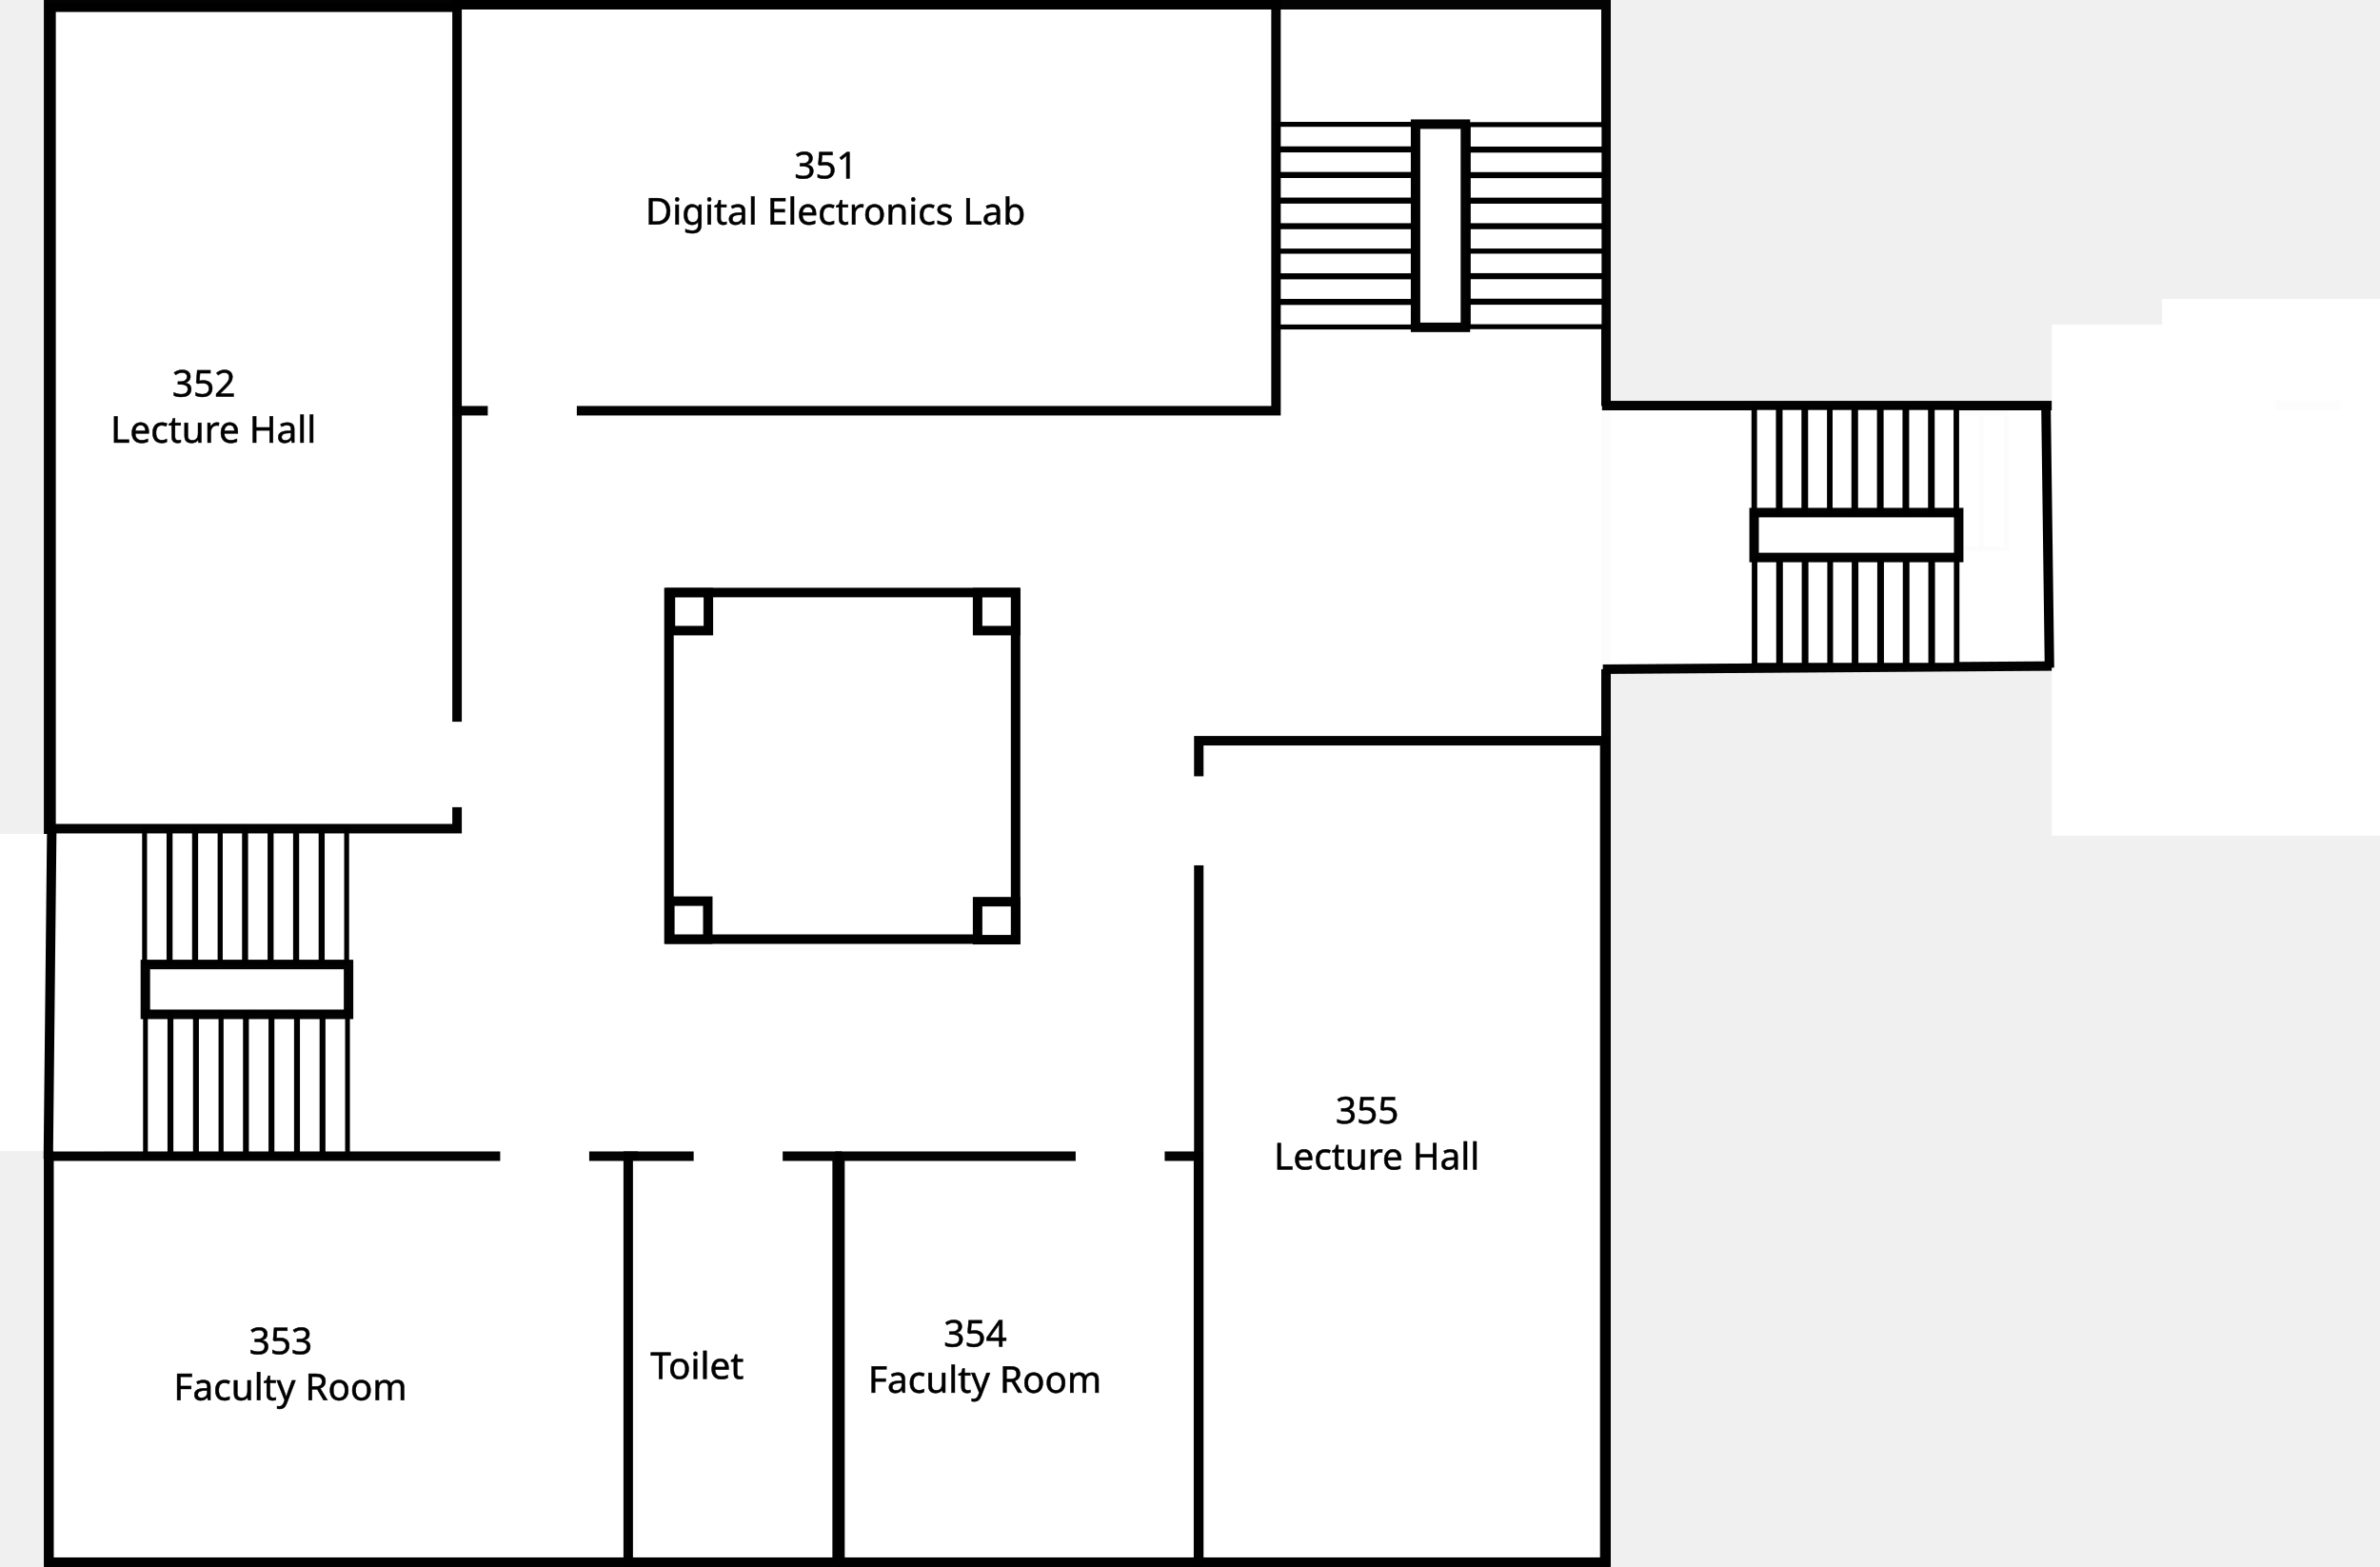
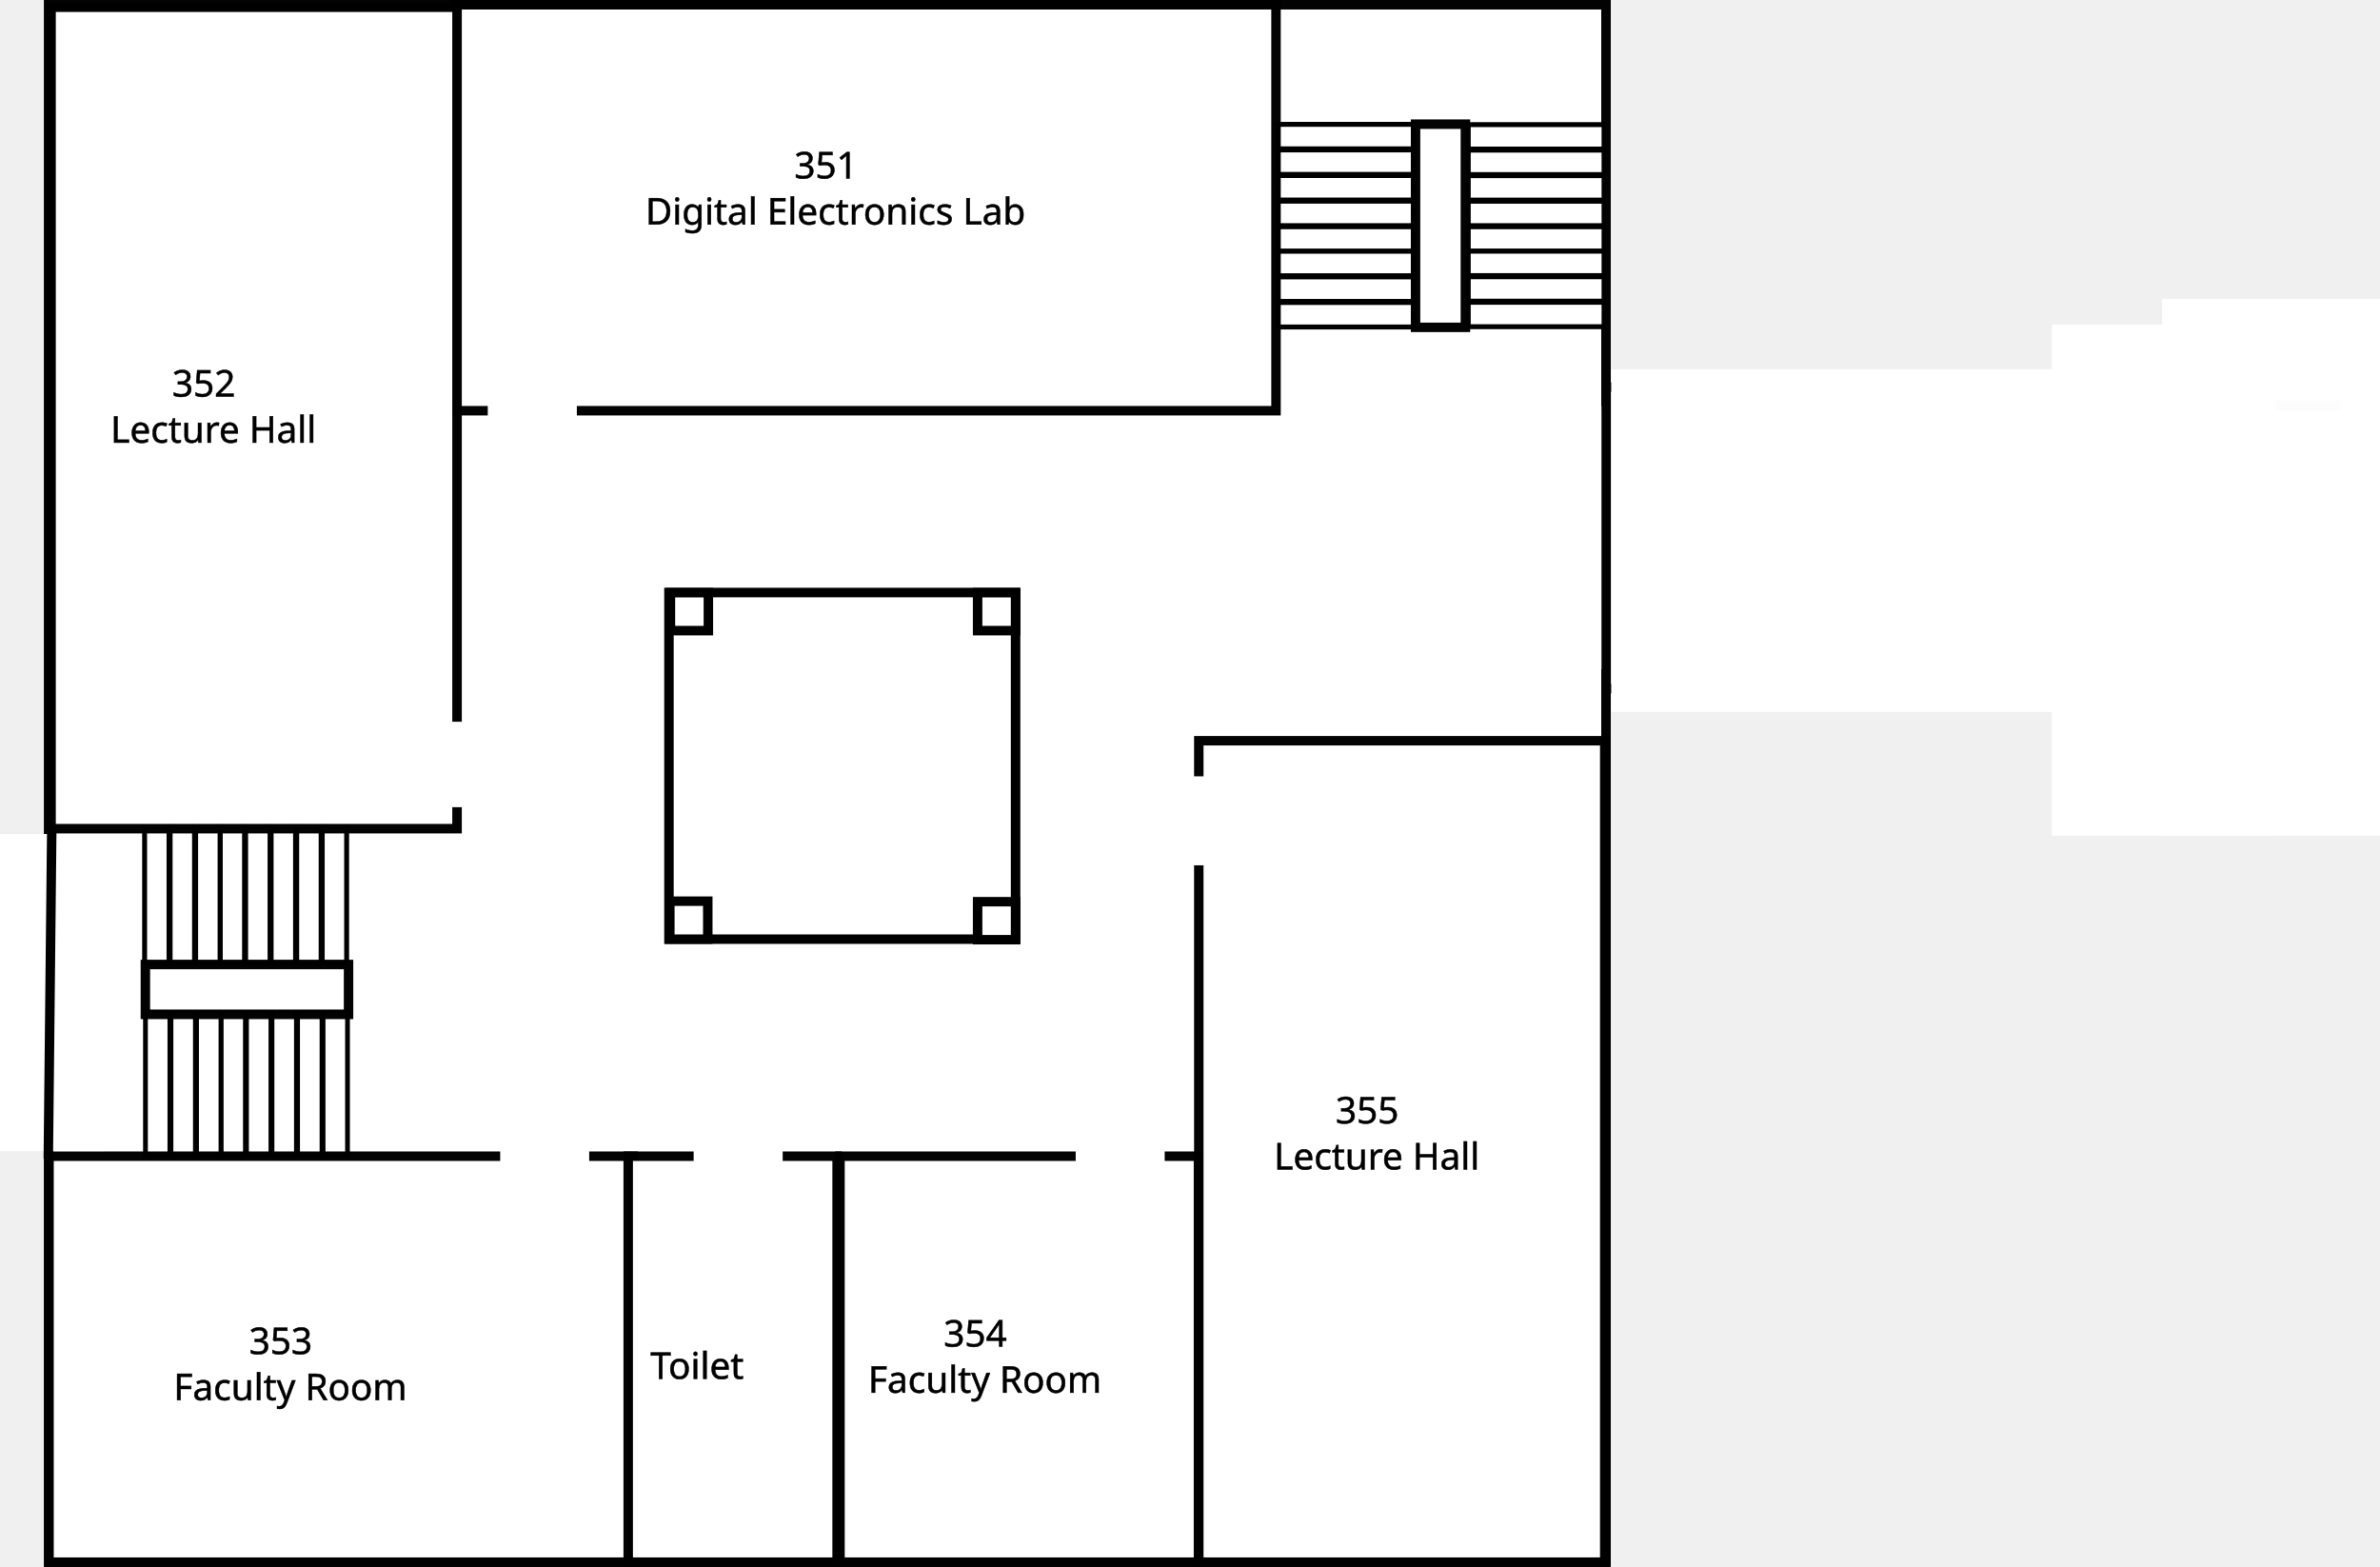
<svg xmlns="http://www.w3.org/2000/svg" width="501.242mm" height="330mm" viewBox="0 0 1894.46 1247.244" version="1.1" id="svg5" xml:space="preserve">
  <defs id="defs2">
    <rect x="1012.92" y="699.481" width="110.995" height="66.318" id="rect38719" />
    <rect x="1487.618" y="638.747" width="105.411" height="62.828" id="rect38713" />
    <rect x="998.959" y="737.177" width="109.599" height="67.016" id="rect38707" />
    <rect x="1025.386" y="777.84" width="103.8" height="103.691" id="rect26165" />
  </defs>
  <g id="layer1" transform="translate(-722.5879,-468.1819)">
    <g id="layer1-8" transform="translate(-149.0303,-47.41331)">
      <rect style="opacity:0.987;fill:#ffffff;stroke:#000000;stroke-width:7.559;stroke-dasharray:none" id="rect234" width="1239.685" height="1239.685" x="910.302" y="519.375" />
      <g id="g40256-0-9-5-5" transform="matrix(0,1.917767,-1.943787,0,1306.406,1195.841)" style="stroke-width:1.958">
        <rect style="fill:#ffffff;stroke:#000000;stroke-width:1.958;stroke-dasharray:none;stroke-opacity:1" id="rect36197-7-2-4-6" width="60.214" height="10.008" x="64.794" y="102.283" />
        <rect style="fill:#ffffff;stroke:#000000;stroke-width:1.958;stroke-dasharray:none;stroke-opacity:1" id="rect36197-3-0-2-6-2" width="60.214" height="10.008" x="64.794" y="91.828" />
        <rect style="fill:#ffffff;stroke:#000000;stroke-width:1.958;stroke-dasharray:none;stroke-opacity:1" id="rect36197-6-0-7-6-3" width="60.214" height="10.008" x="64.794" y="81.374" />
        <rect style="fill:#ffffff;stroke:#000000;stroke-width:1.958;stroke-dasharray:none;stroke-opacity:1" id="rect36197-1-6-56-0-1" width="60.214" height="10.008" x="64.794" y="112.737" />
        <rect style="fill:#ffffff;stroke:#000000;stroke-width:1.958;stroke-dasharray:none;stroke-opacity:1" id="rect36197-2-0-0-1-5" width="60.214" height="10.008" x="64.794" y="123.191" />
        <rect style="fill:#ffffff;stroke:#000000;stroke-width:1.958;stroke-dasharray:none;stroke-opacity:1" id="rect36197-9-3-4-77-8" width="60.214" height="10.008" x="64.794" y="133.199" />
        <rect style="fill:#ffffff;stroke:#000000;stroke-width:1.958;stroke-dasharray:none;stroke-opacity:1" id="rect36197-1-3-5-2-5-8" width="60.214" height="10.008" x="64.794" y="143.653" />
        <rect style="fill:#ffffff;stroke:#000000;stroke-width:1.958;stroke-dasharray:none;stroke-opacity:1" id="rect36197-2-1-2-3-3-9" width="60.214" height="10.008" x="64.794" y="154.108" />
      </g>
      <rect style="opacity:0.987;fill:#ffffff;stroke:#000000;stroke-width:7.559;stroke-dasharray:none" id="rect2352" width="464.882" height="323.15" x="910.641" y="1435.91" />
      <rect style="opacity:0.987;fill:#ffffff;stroke:#000000;stroke-width:7.559;stroke-dasharray:none" id="rect2354" width="166.299" height="323.15" x="1371.674" y="1435.91" />
      <rect style="opacity:0.987;fill:#ffffff;stroke:#000000;stroke-width:7.559;stroke-dasharray:none" id="rect2356" width="323.15" height="653.858" x="1825.852" y="1105.201" />
      <rect style="opacity:0.987;fill:#ffffff;stroke:#000000;stroke-width:7.559;stroke-dasharray:none" id="rect2358" width="285.354" height="323.15" x="1540.241" y="1435.91" />
      <rect style="opacity:0.987;fill:#ffffff;stroke:#000000;stroke-width:7.559;stroke-dasharray:none" id="rect2360" width="653.858" height="323.15" x="1233.452" y="519.375" />
      <g id="g40256" transform="matrix(1.791585,0,0,1.949617,1773.2,455.9055)" style="stroke-width:2.022">
        <rect style="fill:#ffffff;stroke:#000000;stroke-width:2.022;stroke-dasharray:none;stroke-opacity:1" id="rect36197" width="60.214" height="10.008" x="64.794" y="102.283" />
        <rect style="fill:#ffffff;stroke:#000000;stroke-width:2.022;stroke-dasharray:none;stroke-opacity:1" id="rect36197-3" width="60.214" height="10.008" x="64.794" y="91.828" />
        <rect style="fill:#ffffff;stroke:#000000;stroke-width:2.022;stroke-dasharray:none;stroke-opacity:1" id="rect36197-6" width="60.214" height="10.008" x="64.794" y="81.374" />
        <rect style="fill:#ffffff;stroke:#000000;stroke-width:2.022;stroke-dasharray:none;stroke-opacity:1" id="rect36197-1" width="60.214" height="10.008" x="64.794" y="112.737" />
        <rect style="fill:#ffffff;stroke:#000000;stroke-width:2.022;stroke-dasharray:none;stroke-opacity:1" id="rect36197-2" width="60.214" height="10.008" x="64.794" y="123.191" />
        <rect style="fill:#ffffff;stroke:#000000;stroke-width:2.022;stroke-dasharray:none;stroke-opacity:1" id="rect36197-9" width="60.214" height="10.008" x="64.794" y="133.199" />
        <rect style="fill:#ffffff;stroke:#000000;stroke-width:2.022;stroke-dasharray:none;stroke-opacity:1" id="rect36197-1-3" width="60.214" height="10.008" x="64.794" y="143.653" />
        <rect style="fill:#ffffff;stroke:#000000;stroke-width:2.022;stroke-dasharray:none;stroke-opacity:1" id="rect36197-2-1" width="60.214" height="10.008" x="64.794" y="154.108" />
      </g>
      <g id="g40256-0" transform="matrix(1.791503,0,0,1.944224,1924.344,456.5674)" style="stroke-width:2.025">
        <rect style="fill:#ffffff;stroke:#000000;stroke-width:2.025;stroke-dasharray:none;stroke-opacity:1" id="rect36197-7" width="60.214" height="10.008" x="64.794" y="102.283" />
        <rect style="fill:#ffffff;stroke:#000000;stroke-width:2.025;stroke-dasharray:none;stroke-opacity:1" id="rect36197-3-0" width="60.214" height="10.008" x="64.794" y="91.828" />
        <rect style="fill:#ffffff;stroke:#000000;stroke-width:2.025;stroke-dasharray:none;stroke-opacity:1" id="rect36197-6-0" width="60.214" height="10.008" x="64.794" y="81.374" />
        <rect style="fill:#ffffff;stroke:#000000;stroke-width:2.025;stroke-dasharray:none;stroke-opacity:1" id="rect36197-1-6" width="60.214" height="10.008" x="64.794" y="112.737" />
        <rect style="fill:#ffffff;stroke:#000000;stroke-width:2.025;stroke-dasharray:none;stroke-opacity:1" id="rect36197-2-0" width="60.214" height="10.008" x="64.794" y="123.191" />
        <rect style="fill:#ffffff;stroke:#000000;stroke-width:2.025;stroke-dasharray:none;stroke-opacity:1" id="rect36197-9-3" width="60.214" height="10.008" x="64.794" y="133.199" />
        <rect style="fill:#ffffff;stroke:#000000;stroke-width:2.025;stroke-dasharray:none;stroke-opacity:1" id="rect36197-1-3-5" width="60.214" height="10.008" x="64.794" y="143.653" />
        <rect style="fill:#ffffff;stroke:#000000;stroke-width:2.025;stroke-dasharray:none;stroke-opacity:1" id="rect36197-2-1-2" width="60.214" height="10.008" x="64.794" y="154.108" />
      </g>
      <g id="g40256-0-8" transform="matrix(0,1.791503,-1.944224,0,2626.849,728.3724)" style="stroke-width:2.025">
        <rect style="fill:#ffffff;stroke:#000000;stroke-width:2.025;stroke-dasharray:none;stroke-opacity:1" id="rect36197-7-8" width="60.214" height="10.008" x="64.794" y="102.283" />
        <rect style="fill:#ffffff;stroke:#000000;stroke-width:2.025;stroke-dasharray:none;stroke-opacity:1" id="rect36197-3-0-5" width="60.214" height="10.008" x="64.794" y="91.828" />
        <rect style="fill:#ffffff;stroke:#000000;stroke-width:2.025;stroke-dasharray:none;stroke-opacity:1" id="rect36197-6-0-8" width="60.214" height="10.008" x="64.794" y="81.374" />
        <rect style="fill:#ffffff;stroke:#000000;stroke-width:2.025;stroke-dasharray:none;stroke-opacity:1" id="rect36197-1-6-5" width="60.214" height="10.008" x="64.794" y="112.737" />
        <rect style="fill:#ffffff;stroke:#000000;stroke-width:2.025;stroke-dasharray:none;stroke-opacity:1" id="rect36197-2-0-1" width="60.214" height="10.008" x="64.794" y="123.191" />
        <rect style="fill:#ffffff;stroke:#000000;stroke-width:2.025;stroke-dasharray:none;stroke-opacity:1" id="rect36197-9-3-8" width="60.214" height="10.008" x="64.794" y="133.199" />
        <rect style="fill:#ffffff;stroke:#000000;stroke-width:2.025;stroke-dasharray:none;stroke-opacity:1" id="rect36197-1-3-5-1" width="60.214" height="10.008" x="64.794" y="143.653" />
        <rect style="fill:#ffffff;stroke:#000000;stroke-width:2.025;stroke-dasharray:none;stroke-opacity:1" id="rect36197-2-1-2-2" width="60.214" height="10.008" x="64.794" y="154.108" />
      </g>
      <rect style="opacity:0.987;fill:#ffffff;fill-opacity:1;stroke:#ffffff;stroke-width:7.559;stroke-dasharray:none;stroke-opacity:1" id="rect19603" width="587.69" height="201.976" x="2094.36" y="842.524" />
      <path style="opacity:0.987;fill:#ffffff;fill-opacity:1;stroke:#000000;stroke-width:7.559;stroke-dasharray:none;stroke-opacity:1" d="m 2146.832,838.432 h 587.69 z" id="path18875" />
      <path style="opacity:0.987;fill:#ffffff;fill-opacity:1;stroke:#000000;stroke-width:7.559;stroke-dasharray:none;stroke-opacity:1" d="m 2147.49,1048.28 529.27,-3.78 z" id="path20804" />
      <rect style="opacity:0.987;fill:#ffffff;fill-opacity:1;stroke:#ffffff;stroke-width:7.559;stroke-dasharray:none;stroke-opacity:1" id="rect21024" width="165.856" height="419.724" x="2596.442" y="757.289" />
      <g id="g40256-0-9" transform="matrix(0,1.419343,-1.944224,0,2587.066,748.345)" style="stroke-width:2.275">
        <rect style="fill:#ffffff;stroke:#000000;stroke-width:2.275;stroke-dasharray:none;stroke-opacity:1" id="rect36197-7-2" width="60.214" height="10.008" x="64.794" y="102.283" />
        <rect style="fill:#ffffff;stroke:#000000;stroke-width:2.275;stroke-dasharray:none;stroke-opacity:1" id="rect36197-3-0-2" width="60.214" height="10.008" x="64.794" y="91.828" />
        <rect style="fill:#ffffff;stroke:#000000;stroke-width:2.275;stroke-dasharray:none;stroke-opacity:1" id="rect36197-6-0-7" width="60.214" height="10.008" x="64.794" y="81.374" />
        <rect style="fill:#ffffff;stroke:#000000;stroke-width:2.275;stroke-dasharray:none;stroke-opacity:1" id="rect36197-1-6-56" width="60.214" height="10.008" x="64.794" y="112.737" />
        <rect style="fill:#ffffff;stroke:#000000;stroke-width:2.275;stroke-dasharray:none;stroke-opacity:1" id="rect36197-2-0-0" width="60.214" height="10.008" x="64.794" y="123.191" />
        <rect style="fill:#ffffff;stroke:#000000;stroke-width:2.275;stroke-dasharray:none;stroke-opacity:1" id="rect36197-9-3-4" width="60.214" height="10.008" x="64.794" y="133.199" />
        <rect style="fill:#ffffff;stroke:#000000;stroke-width:2.275;stroke-dasharray:none;stroke-opacity:1" id="rect36197-1-3-5-2" width="60.214" height="10.008" x="64.794" y="143.653" />
        <rect style="fill:#ffffff;stroke:#000000;stroke-width:2.275;stroke-dasharray:none;stroke-opacity:1" id="rect36197-2-1-2-3" width="60.214" height="10.008" x="64.794" y="154.108" />
      </g>
      <g id="g40256-0-9-2" transform="matrix(0,1.40677,-1.944224,0,2587.312,868.945)" style="stroke-width:2.285">
        <rect style="fill:#ffffff;stroke:#000000;stroke-width:2.285;stroke-dasharray:none;stroke-opacity:1" id="rect36197-7-2-3" width="60.214" height="10.008" x="64.794" y="102.283" />
        <rect style="fill:#ffffff;stroke:#000000;stroke-width:2.285;stroke-dasharray:none;stroke-opacity:1" id="rect36197-3-0-2-7" width="60.214" height="10.008" x="64.794" y="91.828" />
        <rect style="fill:#ffffff;stroke:#000000;stroke-width:2.285;stroke-dasharray:none;stroke-opacity:1" id="rect36197-6-0-7-4" width="60.214" height="10.008" x="64.794" y="81.374" />
        <rect style="fill:#ffffff;stroke:#000000;stroke-width:2.285;stroke-dasharray:none;stroke-opacity:1" id="rect36197-1-6-56-5" width="60.214" height="10.008" x="64.794" y="112.737" />
        <rect style="fill:#ffffff;stroke:#000000;stroke-width:2.285;stroke-dasharray:none;stroke-opacity:1" id="rect36197-2-0-0-8" width="60.214" height="10.008" x="64.794" y="123.191" />
        <rect style="fill:#ffffff;stroke:#000000;stroke-width:2.285;stroke-dasharray:none;stroke-opacity:1" id="rect36197-9-3-4-7" width="60.214" height="10.008" x="64.794" y="133.199" />
        <rect style="fill:#ffffff;stroke:#000000;stroke-width:2.285;stroke-dasharray:none;stroke-opacity:1" id="rect36197-1-3-5-2-4" width="60.214" height="10.008" x="64.794" y="143.653" />
        <rect style="fill:#ffffff;stroke:#000000;stroke-width:2.285;stroke-dasharray:none;stroke-opacity:1" id="rect36197-2-1-2-3-9" width="60.214" height="10.008" x="64.794" y="154.108" />
      </g>
      <rect style="opacity:0.987;fill:#ffffff;fill-opacity:1;stroke:#000000;stroke-width:7.559;stroke-dasharray:none;stroke-opacity:1" id="rect22093" width="162.841" height="35.751" x="2267.872" y="923.607" />
      <rect style="opacity:0.987;fill:#ffffff;stroke:#000000;stroke-width:7.559;stroke-dasharray:none" id="rect13298" width="39.685" height="161.738" x="1998.384" y="614.423" />
      <g id="g40256-0-9-5" transform="matrix(0,1.79814,-1.943787,0,1305.716,1057.039)" style="stroke-width:2.022">
        <rect style="fill:#ffffff;stroke:#000000;stroke-width:2.022;stroke-dasharray:none;stroke-opacity:1" id="rect36197-7-2-4" width="60.214" height="10.008" x="64.794" y="102.283" />
        <rect style="fill:#ffffff;stroke:#000000;stroke-width:2.022;stroke-dasharray:none;stroke-opacity:1" id="rect36197-3-0-2-6" width="60.214" height="10.008" x="64.794" y="91.828" />
        <rect style="fill:#ffffff;stroke:#000000;stroke-width:2.022;stroke-dasharray:none;stroke-opacity:1" id="rect36197-6-0-7-6" width="60.214" height="10.008" x="64.794" y="81.374" />
        <rect style="fill:#ffffff;stroke:#000000;stroke-width:2.022;stroke-dasharray:none;stroke-opacity:1" id="rect36197-1-6-56-0" width="60.214" height="10.008" x="64.794" y="112.737" />
        <rect style="fill:#ffffff;stroke:#000000;stroke-width:2.022;stroke-dasharray:none;stroke-opacity:1" id="rect36197-2-0-0-1" width="60.214" height="10.008" x="64.794" y="123.191" />
        <rect style="fill:#ffffff;stroke:#000000;stroke-width:2.022;stroke-dasharray:none;stroke-opacity:1" id="rect36197-9-3-4-77" width="60.214" height="10.008" x="64.794" y="133.199" />
        <rect style="fill:#ffffff;stroke:#000000;stroke-width:2.022;stroke-dasharray:none;stroke-opacity:1" id="rect36197-1-3-5-2-5" width="60.214" height="10.008" x="64.794" y="143.653" />
        <rect style="fill:#ffffff;stroke:#000000;stroke-width:2.022;stroke-dasharray:none;stroke-opacity:1" id="rect36197-2-1-2-3-3" width="60.214" height="10.008" x="64.794" y="154.108" />
      </g>
      <rect style="opacity:0.987;fill:#ffffff;stroke:#000000;stroke-width:7.559;stroke-dasharray:none" id="rect13298-1" width="39.685" height="161.738" x="1283.315" y="-1149.063" transform="rotate(90)" />
      <rect style="opacity:0.987;fill:#ffffff;stroke:#000000;stroke-width:7.559;stroke-dasharray:none" id="rect2242" width="323.15" height="653.858" x="912.277" y="521.349" />
      <text xml:space="preserve" id="text26163" style="font-size:29.333px;font-family:sans-serif;-inkscape-font-specification:'sans-serif, Normal';white-space:pre;shape-inside:url(#rect26165);display:inline;opacity:0.987;fill:#ffffff;fill-opacity:1;stroke:#000000;stroke-width:7.559;stroke-dasharray:none;stroke-opacity:1" />
      <rect style="opacity:1;fill:#ffffff;fill-opacity:1;stroke:#ffffff;stroke-width:7.559;stroke-dasharray:none;stroke-opacity:1" id="rect33222" width="75.393" height="244.845" x="875.398" y="1183.196" />
      <text xml:space="preserve" style="font-style:normal;font-variant:normal;font-weight:normal;font-stretch:normal;font-size:14.667px;font-family:sans-serif;-inkscape-font-specification:sans-serif;font-variant-ligatures:normal;font-variant-caps:normal;font-variant-numeric:normal;font-variant-east-asian:normal;opacity:1;fill:#000000;fill-opacity:1;stroke:#000000;stroke-width:0.378;stroke-dasharray:none;stroke-opacity:1" x="1033.165" y="774.874" id="text33434">
        <tspan id="tspan33432" x="1033.165" y="774.874" />
      </text>
      <text xml:space="preserve" style="font-style:normal;font-variant:normal;font-weight:normal;font-stretch:normal;font-size:29.333px;font-family:sans-serif;-inkscape-font-specification:'sans-serif, Normal';font-variant-ligatures:normal;font-variant-caps:normal;font-variant-numeric:normal;font-variant-east-asian:normal;opacity:1;fill:#000000;fill-opacity:1;stroke:#000000;stroke-width:0.378;stroke-dasharray:none;stroke-opacity:1" x="1032.653" y="761.656" id="text38703">
        <tspan id="tspan38701" x="1032.653" y="761.656" />
      </text>
      <text xml:space="preserve" id="text38705" style="font-style:normal;font-variant:normal;font-weight:normal;font-stretch:normal;font-size:29.333px;font-family:sans-serif;-inkscape-font-specification:'sans-serif, Normal';font-variant-ligatures:normal;font-variant-caps:normal;font-variant-numeric:normal;font-variant-east-asian:normal;white-space:pre;shape-inside:url(#rect38707);display:inline;opacity:1;fill:#000000;fill-opacity:1;stroke:#000000;stroke-width:0.378;stroke-dasharray:none;stroke-opacity:1" />
      <text xml:space="preserve" id="text38711" style="font-style:normal;font-variant:normal;font-weight:normal;font-stretch:normal;font-size:29.333px;font-family:sans-serif;-inkscape-font-specification:'sans-serif, Normal';font-variant-ligatures:normal;font-variant-caps:normal;font-variant-numeric:normal;font-variant-east-asian:normal;white-space:pre;shape-inside:url(#rect38713);display:inline;opacity:1;fill:#000000;fill-opacity:1;stroke:#000000;stroke-width:0.378;stroke-dasharray:none;stroke-opacity:1" />
      <text xml:space="preserve" id="text38717" style="font-style:normal;font-variant:normal;font-weight:normal;font-stretch:normal;font-size:29.333px;font-family:sans-serif;-inkscape-font-specification:'sans-serif, Normal';font-variant-ligatures:normal;font-variant-caps:normal;font-variant-numeric:normal;font-variant-east-asian:normal;white-space:pre;shape-inside:url(#rect38719);display:inline;opacity:1;fill:#000000;fill-opacity:1;stroke:#000000;stroke-width:0.378;stroke-dasharray:none;stroke-opacity:1" />
      <text xml:space="preserve" style="font-style:normal;font-variant:normal;font-weight:normal;font-stretch:normal;font-size:29.333px;font-family:sans-serif;-inkscape-font-specification:'sans-serif, Normal';font-variant-ligatures:normal;font-variant-caps:normal;font-variant-numeric:normal;font-variant-east-asian:normal;opacity:1;fill:#000000;fill-opacity:1;stroke:#000000;stroke-width:0.378;stroke-dasharray:none;stroke-opacity:1" x="1042.938" y="700.179" id="text38725">
        <tspan id="tspan38723" x="1042.938" y="700.179" />
      </text>
      <text xml:space="preserve" style="font-style:normal;font-variant:normal;font-weight:normal;font-stretch:normal;font-size:29.333px;font-family:sans-serif;-inkscape-font-specification:'sans-serif, Normal';font-variant-ligatures:normal;font-variant-caps:normal;font-variant-numeric:normal;font-variant-east-asian:normal;opacity:1;fill:#000000;fill-opacity:1;stroke:#000000;stroke-width:0.378;stroke-dasharray:none;stroke-opacity:1" x="1563.363" y="657.596" id="text38731">
        <tspan id="tspan38729" x="1563.363" y="657.596" style="text-align:center;text-anchor:middle">351</tspan>
        <tspan x="1563.363" y="694.262" id="tspan38733" style="text-align:center;text-anchor:middle">Digital Electronics Lab</tspan>
      </text>
      <text xml:space="preserve" style="font-style:normal;font-variant:normal;font-weight:normal;font-stretch:normal;font-size:29.333px;font-family:sans-serif;-inkscape-font-specification:'sans-serif, Normal';font-variant-ligatures:normal;font-variant-caps:normal;font-variant-numeric:normal;font-variant-east-asian:normal;text-align:center;text-anchor:middle;opacity:1;fill:#000000;fill-opacity:1;stroke:#000000;stroke-width:0.378;stroke-dasharray:none;stroke-opacity:1" x="1068.194" y="831.256" id="text38737">
        <tspan id="tspan38735" x="1068.194" y="831.256">352</tspan>
        <tspan x="1068.194" y="867.923" id="tspan38739">Lecture Hall</tspan>
      </text>
      <text xml:space="preserve" style="font-style:normal;font-variant:normal;font-weight:normal;font-stretch:normal;font-size:29.333px;font-family:sans-serif;-inkscape-font-specification:'sans-serif, Normal';font-variant-ligatures:normal;font-variant-caps:normal;font-variant-numeric:normal;font-variant-east-asian:normal;text-align:center;text-anchor:middle;opacity:1;fill:#000000;fill-opacity:1;stroke:#000000;stroke-width:0.378;stroke-dasharray:none;stroke-opacity:1" x="1129.403" y="1593.406" id="text38743">
        <tspan id="tspan38741" x="1129.403" y="1593.406">353</tspan>
        <tspan x="1129.403" y="1630.073" id="tspan38745">Faculty Room</tspan>
      </text>
      <text xml:space="preserve" style="font-style:normal;font-variant:normal;font-weight:normal;font-stretch:normal;font-size:29.333px;font-family:sans-serif;-inkscape-font-specification:'sans-serif, Normal';font-variant-ligatures:normal;font-variant-caps:normal;font-variant-numeric:normal;font-variant-east-asian:normal;text-align:center;text-anchor:middle;opacity:1;fill:#000000;fill-opacity:1;stroke:#000000;stroke-width:0.378;stroke-dasharray:none;stroke-opacity:1" x="1453.218" y="1613.151" id="text38749">
        <tspan id="tspan38747" x="1453.218" y="1613.151">Toilet</tspan>
      </text>
      <text xml:space="preserve" style="font-style:normal;font-variant:normal;font-weight:normal;font-stretch:normal;font-size:29.333px;font-family:sans-serif;-inkscape-font-specification:'sans-serif, Normal';font-variant-ligatures:normal;font-variant-caps:normal;font-variant-numeric:normal;font-variant-east-asian:normal;text-align:center;text-anchor:middle;opacity:1;fill:#000000;fill-opacity:1;stroke:#000000;stroke-width:0.378;stroke-dasharray:none;stroke-opacity:1" x="1682.258" y="1587.483" id="text38753">
        <tspan id="tspan38751" x="1682.258" y="1587.483">354</tspan>
        <tspan x="1682.258" y="1624.149" id="tspan38755">Faculty Room</tspan>
      </text>
      <text xml:space="preserve" style="font-style:normal;font-variant:normal;font-weight:normal;font-stretch:normal;font-size:29.333px;font-family:sans-serif;-inkscape-font-specification:'sans-serif, Normal';font-variant-ligatures:normal;font-variant-caps:normal;font-variant-numeric:normal;font-variant-east-asian:normal;text-align:center;text-anchor:middle;opacity:1;fill:#000000;fill-opacity:1;stroke:#000000;stroke-width:0.378;stroke-dasharray:none;stroke-opacity:1" x="1994.226" y="1409.779" id="text38759">
        <tspan id="tspan38757" x="1994.226" y="1409.779">355</tspan>
        <tspan x="1994.226" y="1446.446" id="tspan38761">Lecture Hall</tspan>
      </text>
      <rect style="fill:#ffffff;fill-opacity:1;stroke:#ffffff;stroke-width:7.559;stroke-dasharray:none;stroke-opacity:1" id="rect514" width="94.775" height="60.472" x="1202.459" y="1093.862" />
      <rect style="fill:#ffffff;fill-opacity:1;stroke:#ffffff;stroke-width:7.559;stroke-dasharray:none;stroke-opacity:1" id="rect1226" width="63.307" height="88.852" x="1273.54" y="1376.213" />
      <rect style="fill:#ffffff;fill-opacity:1;stroke:#ffffff;stroke-width:7.559;stroke-dasharray:none;stroke-opacity:1" id="rect1228" width="63.307" height="100.699" x="1731.62" y="1382.137" />
      <rect style="fill:#ffffff;fill-opacity:1;stroke:#ffffff;stroke-width:7.559;stroke-dasharray:none;stroke-opacity:1" id="rect1230" width="63.307" height="120.443" x="1427.55" y="1364.366" />
      <rect style="fill:#ffffff;fill-opacity:1;stroke:#ffffff;stroke-width:7.559;stroke-dasharray:none;stroke-opacity:1" id="rect1232" width="63.307" height="80.954" x="1263.668" y="797.69" />
      <rect style="fill:#ffffff;fill-opacity:1;stroke:#ffffff;stroke-width:7.559;stroke-dasharray:none;stroke-opacity:1" id="rect3466" width="136.239" height="63.307" x="1753.339" y="1137.301" />
      <rect style="fill:#ffffff;fill-opacity:1;stroke:#000000;stroke-width:7.559;stroke-dasharray:none;stroke-opacity:1" id="rect4246" width="275.906" height="275.906" x="1404.11" y="987.24" />
      <rect style="fill:#ffffff;fill-opacity:1;stroke:#000000;stroke-width:7.559;stroke-dasharray:none;stroke-opacity:1" id="rect7384" width="30.236" height="30.236" x="1649.775" y="987.331" />
      <rect style="fill:#ffffff;fill-opacity:1;stroke:#000000;stroke-width:7.559;stroke-dasharray:none;stroke-opacity:1" id="rect7386" width="30.236" height="30.236" x="1405.251" y="987.331" />
      <rect style="fill:#ffffff;fill-opacity:1;stroke:#000000;stroke-width:7.559;stroke-dasharray:none;stroke-opacity:1" id="rect7388" width="30.236" height="30.236" x="1404.779" y="1232.91" />
      <rect style="fill:#ffffff;fill-opacity:1;stroke:#000000;stroke-width:7.559;stroke-dasharray:none;stroke-opacity:1" id="rect7390" width="30.236" height="30.236" x="1649.775" y="1233.335" />
      <rect style="fill:#ffffff;stroke:#ffffff;stroke-width:7.559;stroke-opacity:1" id="rect711" width="170.815" height="399.398" x="2508.555" y="777.614" />
      <path style="fill:#ffffff;stroke:#000000;stroke-width:7.559;stroke-opacity:1" d="m 2500.179,837.645 2.792,209.425 z" id="path1477" />
      <path style="fill:#ffffff;stroke:#000000;stroke-width:7.559;stroke-opacity:1" d="m 912.852,1172.725 -2.792,265.272 z" id="path1641" />
    </g>
  </g>
+   <rect style="fill:#ffffff;fill-opacity:1;stroke:#030303;stroke-width:7.559;stroke-opacity:1" id="rect410" width="366.747" height="240.093" x="1278.565" y="308.129" />
+   <rect style="fill:#ffffff;fill-opacity:1;stroke:#ffffff;stroke-width:7.559;stroke-opacity:1" id="rect1592" width="377.966" height="265.1" x="1286.268" y="297.772" />
</svg>
